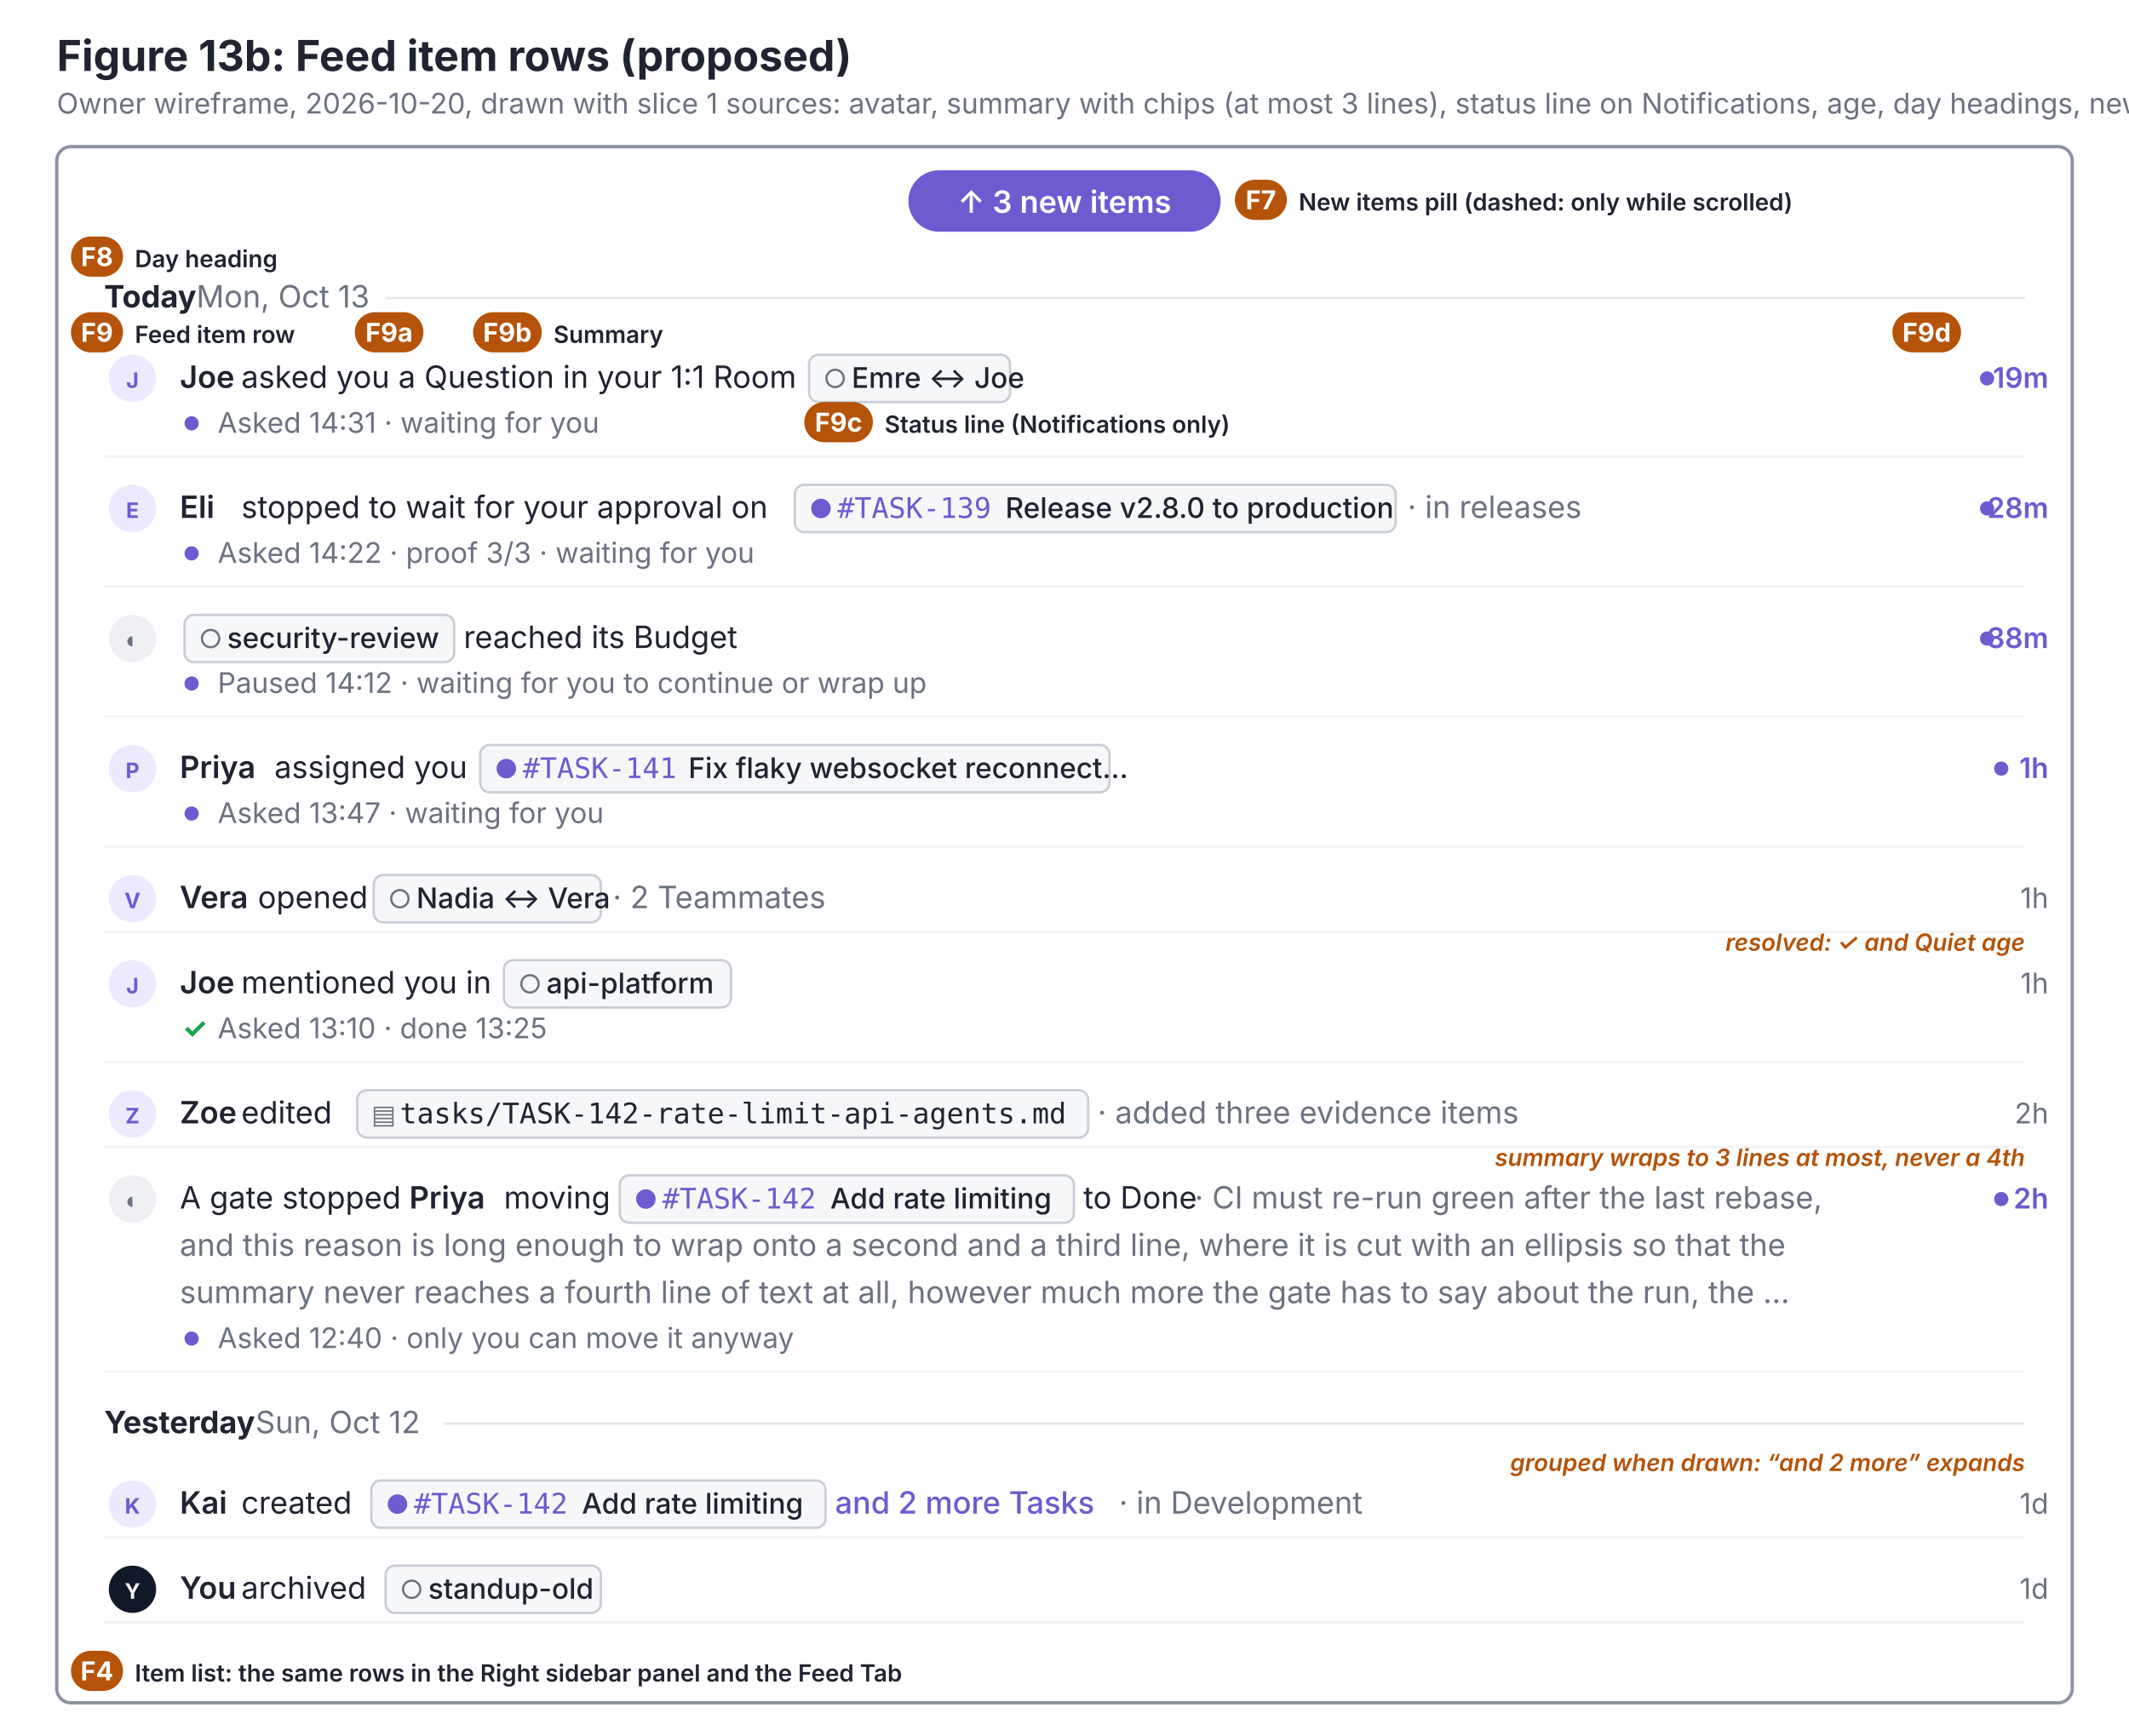
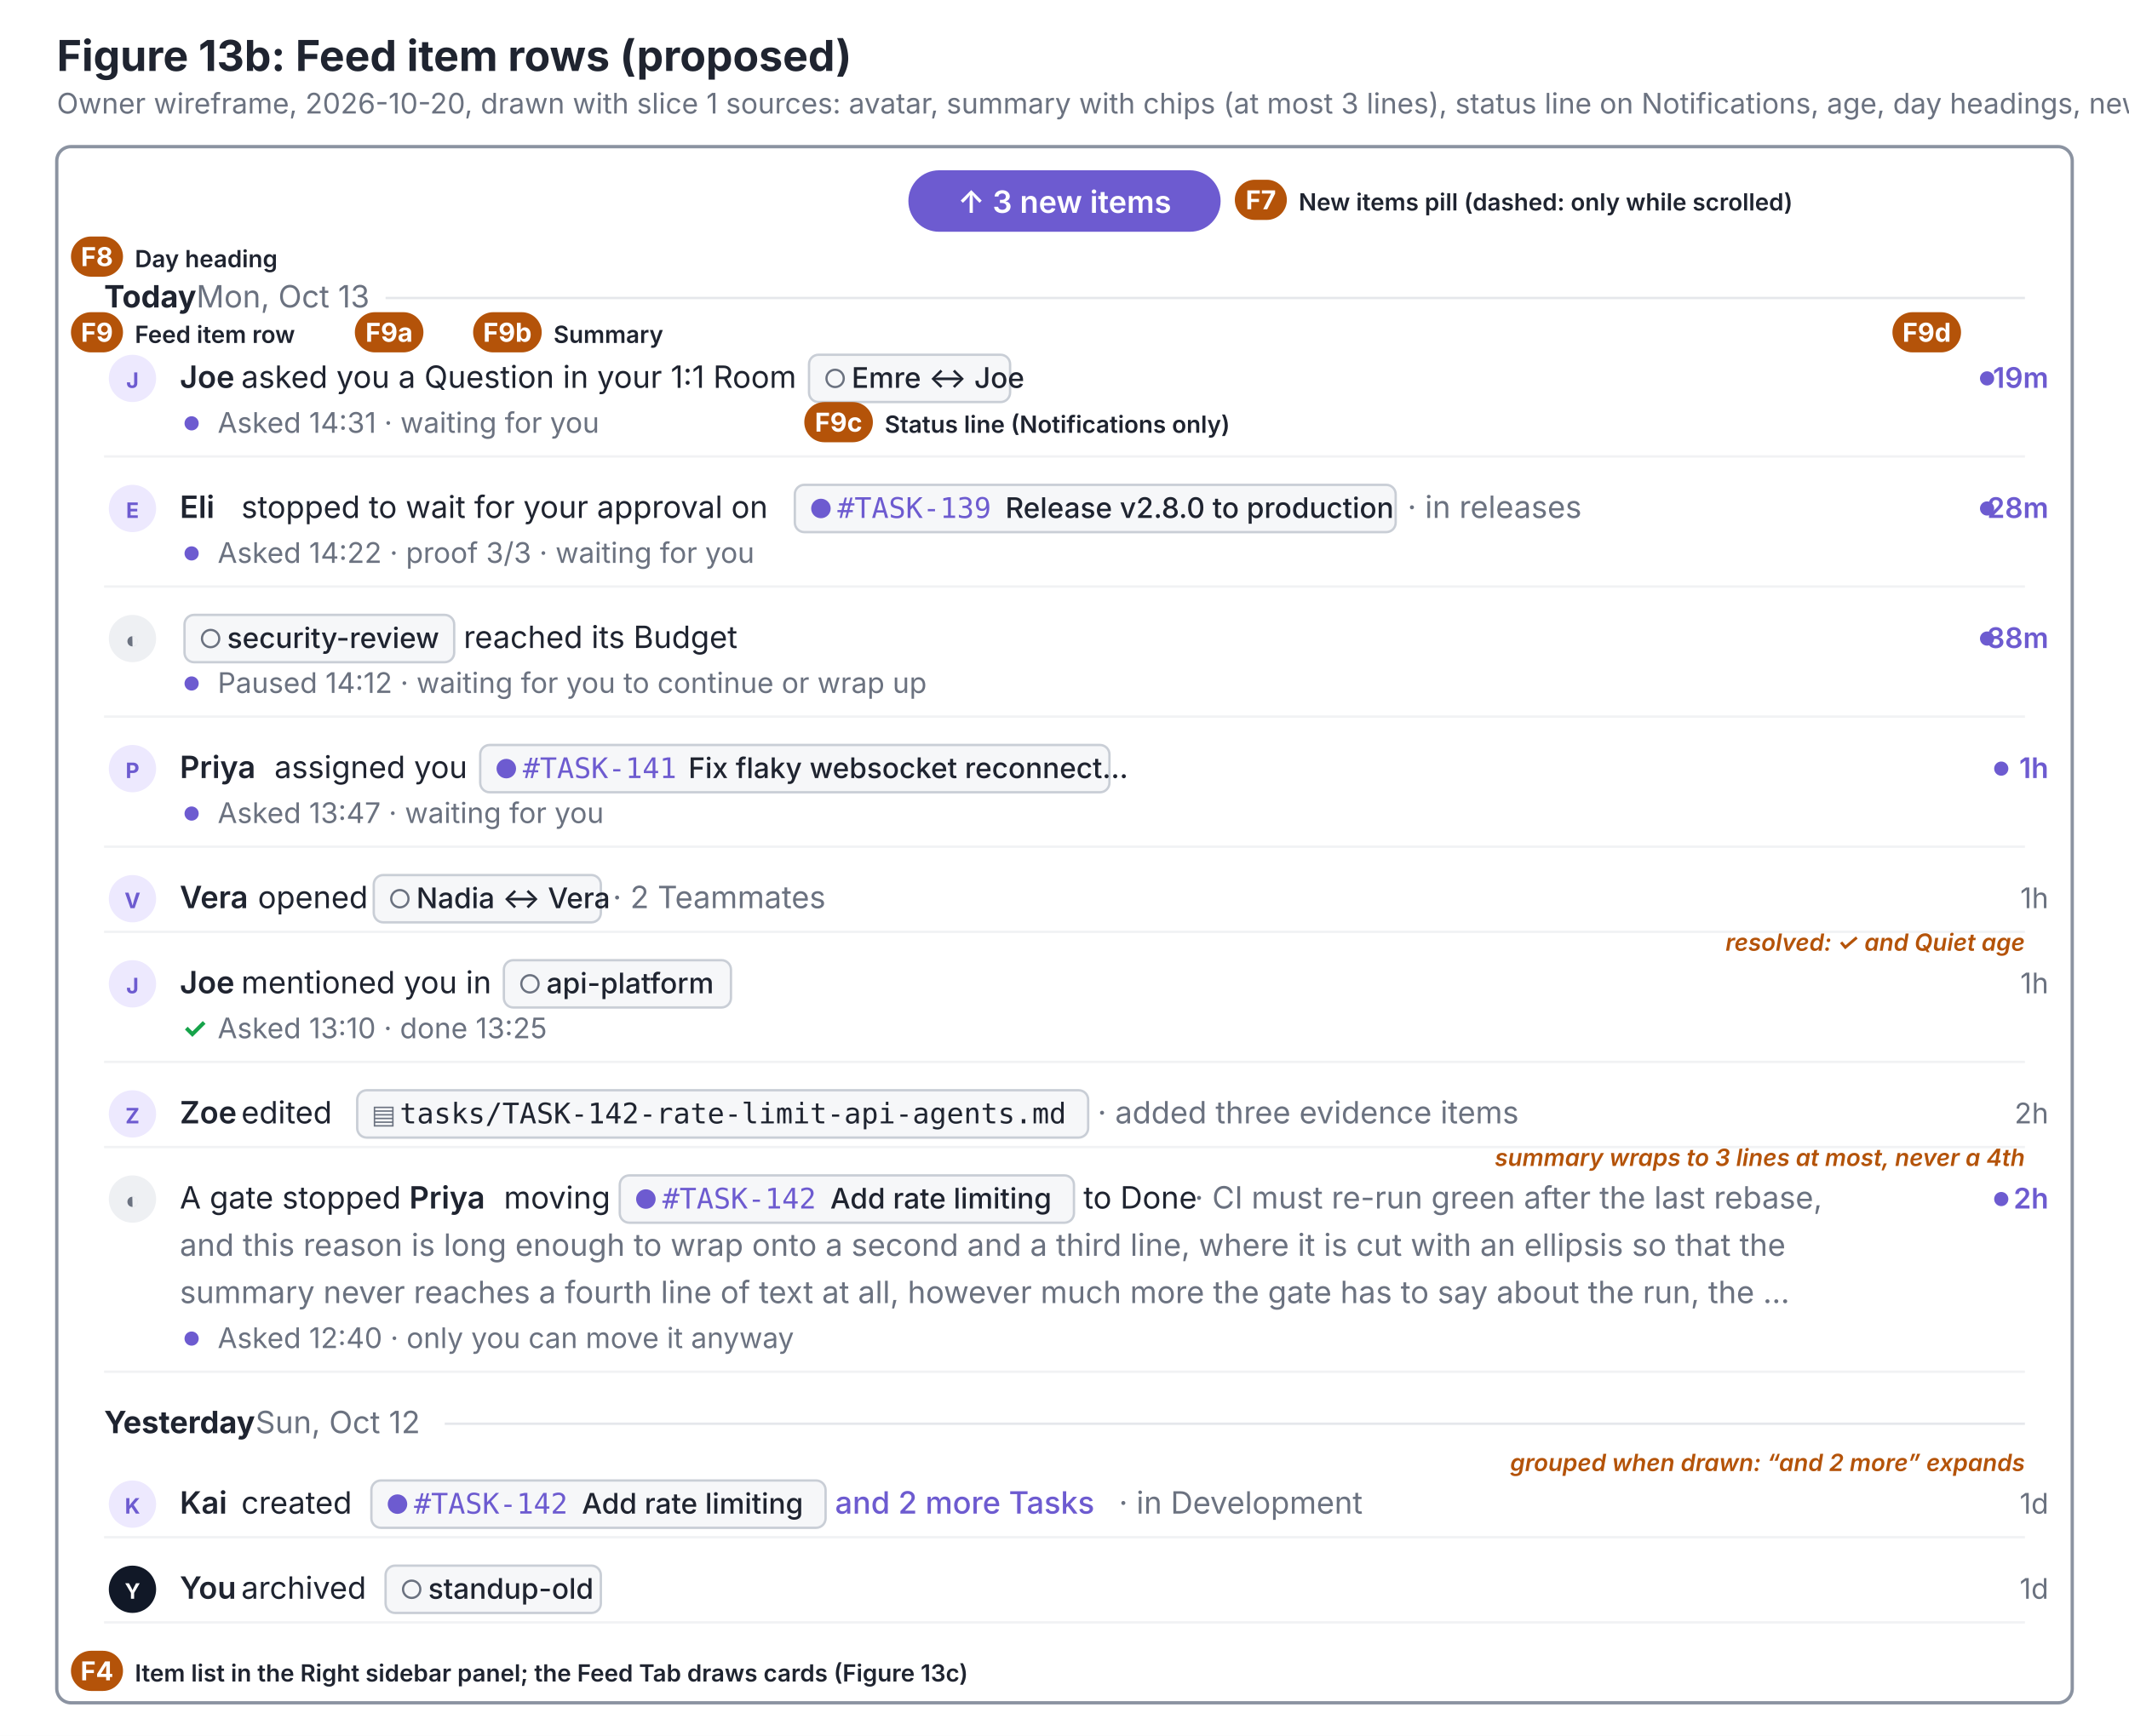
<svg xmlns="http://www.w3.org/2000/svg" viewBox="0 0 900 734" width="900" height="734" font-family="Inter, 'Segoe UI', Helvetica, Arial, sans-serif" xml:space="preserve" style="white-space: pre" role="img" aria-label="Figure 13b: Feed item rows">
  <rect width="900" height="734" fill="#ffffff" />
  <text x="24" y="30" font-size="18" font-weight="700" fill="#1f2430" text-anchor="start">Figure 13b: Feed item rows (proposed)</text>
  <text x="24" y="48" font-size="12" font-weight="400" fill="#6b7280" text-anchor="start">Owner wireframe, 2026-10-20, drawn with slice 1 sources: avatar, summary with chips (at most 3 lines), status line on Notifications, age, day headings, new items pill.</text>
  <rect x="24" y="62" width="852" height="658" rx="6" fill="#fff" stroke="#8b93a1" stroke-width="1.4" />
  <rect x="384" y="72" width="132" height="26" rx="13" fill="#6d5bd0" />
  <text x="450" y="90" font-size="13" font-weight="600" fill="#fff" text-anchor="middle">↑ 3 new items</text>
  <rect x="522" y="76" width="22" height="17" rx="8.5" fill="#b45309" />
  <text x="533.0" y="88.5" font-size="11" font-weight="700" fill="#fff" text-anchor="middle">F7</text>
  <text x="549" y="89" font-size="10" font-weight="600" fill="#1f2430" stroke="#fff" stroke-width="4" paint-order="stroke">New items pill (dashed: only while scrolled)</text>
  <text x="44" y="130" font-size="13" font-weight="700" fill="#1f2430" text-anchor="start">Today</text>
  <text x="83" y="130" font-size="13" font-weight="400" fill="#6b7280" text-anchor="start">Mon, Oct 13</text>
  <line x1="163" y1="126" x2="856" y2="126" stroke="#e5e7eb" />
  <rect x="30" y="100" width="22" height="17" rx="8.5" fill="#b45309" />
  <text x="41.0" y="112.5" font-size="11" font-weight="700" fill="#fff" text-anchor="middle">F8</text>
  <text x="57" y="113" font-size="10" font-weight="600" fill="#1f2430" stroke="#fff" stroke-width="4" paint-order="stroke">Day heading</text>
  <circle cx="56" cy="160" r="10" fill="#ede9fe" />
  <text x="56" y="164" font-size="9" font-weight="700" fill="#6d5bd0" text-anchor="middle">J</text>
  <text x="76" y="164" font-size="13" font-weight="600" fill="#1f2430" text-anchor="start">Joe</text>
  <text x="102" y="164" font-size="13" font-weight="400" fill="#1f2430" text-anchor="start">asked you a Question in your 1:1 Room </text>
  <rect x="342" y="150" width="85" height="20" rx="4" fill="#f6f7f9" stroke="#c9ced6" />
  <text x="348" y="164" font-size="11" font-weight="400" fill="#6b7280" text-anchor="start">○</text>
  <text x="360" y="164" font-size="12" font-weight="500" fill="#1f2430" text-anchor="start">Emre ↔ Joe</text>
  <circle cx="840" cy="160" r="3" fill="#6d5bd0" />
  <text x="866" y="164" font-size="12" font-weight="600" fill="#6d5bd0" text-anchor="end">19m</text>
  <rect x="30" y="132" width="22" height="17" rx="8.5" fill="#b45309" />
  <text x="41.0" y="144.5" font-size="11" font-weight="700" fill="#fff" text-anchor="middle">F9</text>
  <text x="57" y="145" font-size="10" font-weight="600" fill="#1f2430" stroke="#fff" stroke-width="4" paint-order="stroke">Feed item row</text>
  <rect x="150" y="132" width="29" height="17" rx="8.5" fill="#b45309" />
  <text x="164.5" y="144.5" font-size="11" font-weight="700" fill="#fff" text-anchor="middle">F9a</text>
  <rect x="200" y="132" width="29" height="17" rx="8.5" fill="#b45309" />
  <text x="214.5" y="144.5" font-size="11" font-weight="700" fill="#fff" text-anchor="middle">F9b</text>
  <text x="234" y="145" font-size="10" font-weight="600" fill="#1f2430" stroke="#fff" stroke-width="4" paint-order="stroke">Summary</text>
  <rect x="800" y="132" width="29" height="17" rx="8.5" fill="#b45309" />
  <text x="814.5" y="144.5" font-size="11" font-weight="700" fill="#fff" text-anchor="middle">F9d</text>
  <circle cx="81" cy="179" r="3" fill="#6d5bd0" />
  <text x="92" y="183" font-size="12" font-weight="400" fill="#6b7280" text-anchor="start">Asked 14:31 · waiting for you</text>
  <rect x="340" y="170" width="29" height="17" rx="8.5" fill="#b45309" />
  <text x="354.5" y="182.5" font-size="11" font-weight="700" fill="#fff" text-anchor="middle">F9c</text>
  <text x="374" y="183" font-size="10" font-weight="600" fill="#1f2430" stroke="#fff" stroke-width="4" paint-order="stroke">Status line (Notifications only)</text>
  <line x1="44" y1="193" x2="856" y2="193" stroke="#f1f2f4" />
  <circle cx="56" cy="215" r="10" fill="#ede9fe" />
  <text x="56" y="219" font-size="9" font-weight="700" fill="#6d5bd0" text-anchor="middle">E</text>
  <text x="76" y="219" font-size="13" font-weight="600" fill="#1f2430" text-anchor="start">Eli</text>
  <text x="102" y="219" font-size="13" font-weight="400" fill="#1f2430" text-anchor="start">stopped to wait for your approval on </text>
  <rect x="336" y="205" width="254" height="20" rx="4" fill="#f6f7f9" stroke="#c9ced6" />
  <text x="342" y="219" font-size="11" font-weight="400" fill="#6d5bd0" text-anchor="start">●</text>
  <text x="354" y="219" font-size="12" font-weight="400" fill="#6d5bd0" text-anchor="start" font-family="Consolas, Menlo, monospace">#TASK-139</text>
  <text x="425" y="219" font-size="12" font-weight="500" fill="#1f2430" text-anchor="start">Release v2.8.0 to production</text>
  <text x="595" y="219" font-size="13" font-weight="400" fill="#6b7280" text-anchor="start">· in releases</text>
  <circle cx="840" cy="215" r="3" fill="#6d5bd0" />
  <text x="866" y="219" font-size="12" font-weight="600" fill="#6d5bd0" text-anchor="end">28m</text>
  <circle cx="81" cy="234" r="3" fill="#6d5bd0" />
  <text x="92" y="238" font-size="12" font-weight="400" fill="#6b7280" text-anchor="start">Asked 14:22 · proof 3/3 · waiting for you</text>
  <line x1="44" y1="248" x2="856" y2="248" stroke="#f1f2f4" />
  <circle cx="56" cy="270" r="10" fill="#eef0f3" />
  <text x="56" y="274" font-size="10" font-weight="700" fill="#6b7280" text-anchor="middle">◐</text>
  <rect x="78" y="260" width="114" height="20" rx="4" fill="#f6f7f9" stroke="#c9ced6" />
  <text x="84" y="274" font-size="11" font-weight="400" fill="#6b7280" text-anchor="start">○</text>
  <text x="96" y="274" font-size="12" font-weight="500" fill="#1f2430" text-anchor="start">security-review</text>
  <text x="196" y="274" font-size="13" font-weight="400" fill="#1f2430" text-anchor="start">reached its Budget</text>
  <circle cx="840" cy="270" r="3" fill="#6d5bd0" />
  <text x="866" y="274" font-size="12" font-weight="600" fill="#6d5bd0" text-anchor="end">38m</text>
  <circle cx="81" cy="289" r="3" fill="#6d5bd0" />
  <text x="92" y="293" font-size="12" font-weight="400" fill="#6b7280" text-anchor="start">Paused 14:12 · waiting for you to continue or wrap up</text>
  <line x1="44" y1="303" x2="856" y2="303" stroke="#f1f2f4" />
  <circle cx="56" cy="325" r="10" fill="#ede9fe" />
  <text x="56" y="329" font-size="9" font-weight="700" fill="#6d5bd0" text-anchor="middle">P</text>
  <text x="76" y="329" font-size="13" font-weight="600" fill="#1f2430" text-anchor="start">Priya</text>
  <text x="116" y="329" font-size="13" font-weight="400" fill="#1f2430" text-anchor="start">assigned you </text>
  <rect x="203" y="315" width="266" height="20" rx="4" fill="#f6f7f9" stroke="#c9ced6" />
  <text x="209" y="329" font-size="11" font-weight="400" fill="#6d5bd0" text-anchor="start">●</text>
  <text x="221" y="329" font-size="12" font-weight="400" fill="#6d5bd0" text-anchor="start" font-family="Consolas, Menlo, monospace">#TASK-141</text>
  <text x="291" y="329" font-size="12" font-weight="500" fill="#1f2430" text-anchor="start">Fix flaky websocket reconnect…</text>
  <circle cx="846" cy="325" r="3" fill="#6d5bd0" />
  <text x="866" y="329" font-size="12" font-weight="600" fill="#6d5bd0" text-anchor="end">1h</text>
  <circle cx="81" cy="344" r="3" fill="#6d5bd0" />
  <text x="92" y="348" font-size="12" font-weight="400" fill="#6b7280" text-anchor="start">Asked 13:47 · waiting for you</text>
  <line x1="44" y1="358" x2="856" y2="358" stroke="#f1f2f4" />
  <circle cx="56" cy="380" r="10" fill="#ede9fe" />
  <text x="56" y="384" font-size="9" font-weight="700" fill="#6d5bd0" text-anchor="middle">V</text>
  <text x="76" y="384" font-size="13" font-weight="600" fill="#1f2430" text-anchor="start">Vera</text>
  <text x="109" y="384" font-size="13" font-weight="400" fill="#1f2430" text-anchor="start">opened </text>
  <rect x="158" y="370" width="96" height="20" rx="4" fill="#f6f7f9" stroke="#c9ced6" />
  <text x="164" y="384" font-size="11" font-weight="400" fill="#6b7280" text-anchor="start">○</text>
  <text x="176" y="384" font-size="12" font-weight="500" fill="#1f2430" text-anchor="start">Nadia ↔ Vera</text>
  <text x="259" y="384" font-size="13" font-weight="400" fill="#6b7280" text-anchor="start">· 2 Teammates</text>
  <text x="866" y="384" font-size="12" font-weight="400" fill="#6b7280" text-anchor="end">1h</text>
  <line x1="44" y1="394" x2="856" y2="394" stroke="#f1f2f4" />
  <circle cx="56" cy="416" r="10" fill="#ede9fe" />
  <text x="56" y="420" font-size="9" font-weight="700" fill="#6d5bd0" text-anchor="middle">J</text>
  <text x="76" y="420" font-size="13" font-weight="600" fill="#1f2430" text-anchor="start">Joe</text>
  <text x="102" y="420" font-size="13" font-weight="400" fill="#1f2430" text-anchor="start">mentioned you in </text>
  <rect x="213" y="406" width="96" height="20" rx="4" fill="#f6f7f9" stroke="#c9ced6" />
  <text x="219" y="420" font-size="11" font-weight="400" fill="#6b7280" text-anchor="start">○</text>
  <text x="231" y="420" font-size="12" font-weight="500" fill="#1f2430" text-anchor="start">api-platform</text>
  <text x="866" y="420" font-size="12" font-weight="400" fill="#6b7280" text-anchor="end">1h</text>
  <text x="77" y="439" font-size="12" font-weight="700" fill="#16a34a" text-anchor="start">✓</text>
  <text x="92" y="439" font-size="12" font-weight="400" fill="#6b7280" text-anchor="start">Asked 13:10 · done 13:25</text>
  <text x="856" y="402" font-size="10" font-weight="600" fill="#b45309" text-anchor="end" font-style="italic">resolved: ✓ and Quiet age</text>
  <line x1="44" y1="449" x2="856" y2="449" stroke="#f1f2f4" />
  <circle cx="56" cy="471" r="10" fill="#ede9fe" />
  <text x="56" y="475" font-size="9" font-weight="700" fill="#6d5bd0" text-anchor="middle">Z</text>
  <text x="76" y="475" font-size="13" font-weight="600" fill="#1f2430" text-anchor="start">Zoe</text>
  <text x="102" y="475" font-size="13" font-weight="400" fill="#1f2430" text-anchor="start">edited </text>
  <rect x="151" y="461" width="309" height="20" rx="4" fill="#f6f7f9" stroke="#c9ced6" />
  <text x="157" y="475" font-size="11" font-weight="400" fill="#6b7280" text-anchor="start">▤</text>
  <text x="169" y="475" font-size="12" font-weight="500" fill="#1f2430" text-anchor="start" font-family="Consolas, Menlo, monospace">tasks/TASK-142-rate-limit-api-agents.md</text>
  <text x="464" y="475" font-size="13" font-weight="400" fill="#6b7280" text-anchor="start">· added three evidence items</text>
  <text x="866" y="475" font-size="12" font-weight="400" fill="#6b7280" text-anchor="end">2h</text>
  <line x1="44" y1="485" x2="856" y2="485" stroke="#f1f2f4" />
  <circle cx="56" cy="507" r="10" fill="#eef0f3" />
  <text x="56" y="511" font-size="10" font-weight="700" fill="#6b7280" text-anchor="middle">◐</text>
  <text x="76" y="511" font-size="13" font-weight="400" fill="#1f2430" text-anchor="start">A gate stopped </text>
  <text x="173" y="511" font-size="13" font-weight="600" fill="#1f2430" text-anchor="start">Priya</text>
  <text x="213" y="511" font-size="13" font-weight="400" fill="#1f2430" text-anchor="start">moving </text>
  <rect x="262" y="497" width="192" height="20" rx="4" fill="#f6f7f9" stroke="#c9ced6" />
  <text x="268" y="511" font-size="11" font-weight="400" fill="#6d5bd0" text-anchor="start">●</text>
  <text x="280" y="511" font-size="12" font-weight="400" fill="#6d5bd0" text-anchor="start" font-family="Consolas, Menlo, monospace">#TASK-142</text>
  <text x="351" y="511" font-size="12" font-weight="500" fill="#1f2430" text-anchor="start">Add rate limiting</text>
  <text x="458" y="511" font-size="13" font-weight="400" fill="#1f2430" text-anchor="start">to Done</text>
  <text x="505" y="511" font-size="13" font-weight="400" fill="#6b7280" text-anchor="start">· CI must re-run green after the last rebase,</text>
  <text x="76" y="531" font-size="13" font-weight="400" fill="#6b7280" text-anchor="start">and this reason is long enough to wrap onto a second and a third line, where it is cut with an ellipsis so that the</text>
  <text x="76" y="551" font-size="13" font-weight="400" fill="#6b7280" text-anchor="start">summary never reaches a fourth line of text at all, however much more the gate has to say about the run, the …</text>
  <circle cx="846" cy="507" r="3" fill="#6d5bd0" />
  <text x="866" y="511" font-size="12" font-weight="600" fill="#6d5bd0" text-anchor="end">2h</text>
  <circle cx="81" cy="566" r="3" fill="#6d5bd0" />
  <text x="92" y="570" font-size="12" font-weight="400" fill="#6b7280" text-anchor="start">Asked 12:40 · only you can move it anyway</text>
  <text x="856" y="493" font-size="10" font-weight="600" fill="#b45309" text-anchor="end" font-style="italic">summary wraps to 3 lines at most, never a 4th</text>
  <line x1="44" y1="580" x2="856" y2="580" stroke="#f1f2f4" />
  <text x="44" y="606" font-size="13" font-weight="700" fill="#1f2430" text-anchor="start">Yesterday</text>
  <text x="108" y="606" font-size="13" font-weight="400" fill="#6b7280" text-anchor="start">Sun, Oct 12</text>
  <line x1="188" y1="602" x2="856" y2="602" stroke="#e5e7eb" />
  <circle cx="56" cy="636" r="10" fill="#ede9fe" />
  <text x="56" y="640" font-size="9" font-weight="700" fill="#6d5bd0" text-anchor="middle">K</text>
  <text x="76" y="640" font-size="13" font-weight="600" fill="#1f2430" text-anchor="start">Kai</text>
  <text x="102" y="640" font-size="13" font-weight="400" fill="#1f2430" text-anchor="start">created </text>
  <rect x="157" y="626" width="192" height="20" rx="4" fill="#f6f7f9" stroke="#c9ced6" />
  <text x="163" y="640" font-size="11" font-weight="400" fill="#6d5bd0" text-anchor="start">●</text>
  <text x="175" y="640" font-size="12" font-weight="400" fill="#6d5bd0" text-anchor="start" font-family="Consolas, Menlo, monospace">#TASK-142</text>
  <text x="246" y="640" font-size="12" font-weight="500" fill="#1f2430" text-anchor="start">Add rate limiting</text>
  <text x="353" y="640" font-size="13" font-weight="500" fill="#6d5bd0" text-anchor="start">and 2 more Tasks</text>
  <text x="473" y="640" font-size="13" font-weight="400" fill="#6b7280" text-anchor="start">· in Development</text>
  <text x="866" y="640" font-size="12" font-weight="400" fill="#6b7280" text-anchor="end">1d</text>
  <text x="856" y="622" font-size="10" font-weight="600" fill="#b45309" text-anchor="end" font-style="italic">grouped when drawn: “and 2 more” expands</text>
  <line x1="44" y1="650" x2="856" y2="650" stroke="#f1f2f4" />
  <circle cx="56" cy="672" r="10" fill="#111827" />
  <text x="56" y="676" font-size="9" font-weight="700" fill="#fff" text-anchor="middle">Y</text>
  <text x="76" y="676" font-size="13" font-weight="600" fill="#1f2430" text-anchor="start">You</text>
  <text x="102" y="676" font-size="13" font-weight="400" fill="#1f2430" text-anchor="start">archived </text>
  <rect x="163" y="662" width="91" height="20" rx="4" fill="#f6f7f9" stroke="#c9ced6" />
  <text x="169" y="676" font-size="11" font-weight="400" fill="#6b7280" text-anchor="start">○</text>
  <text x="181" y="676" font-size="12" font-weight="500" fill="#1f2430" text-anchor="start">standup-old</text>
  <text x="866" y="676" font-size="12" font-weight="400" fill="#6b7280" text-anchor="end">1d</text>
  <line x1="44" y1="686" x2="856" y2="686" stroke="#f1f2f4" />
  <rect x="30" y="698" width="22" height="17" rx="8.5" fill="#b45309" />
  <text x="41.0" y="710.5" font-size="11" font-weight="700" fill="#fff" text-anchor="middle">F4</text>
-   <text x="57" y="711" font-size="10" font-weight="600" fill="#1f2430" stroke="#fff" stroke-width="4" paint-order="stroke">Item list: the same rows in the Right sidebar panel and the Feed Tab</text>
+   <text x="57" y="711" font-size="10" font-weight="600" fill="#1f2430" stroke="#fff" stroke-width="4" paint-order="stroke">Item list in the Right sidebar panel; the Feed Tab draws cards (Figure 13c)</text>
</svg>
